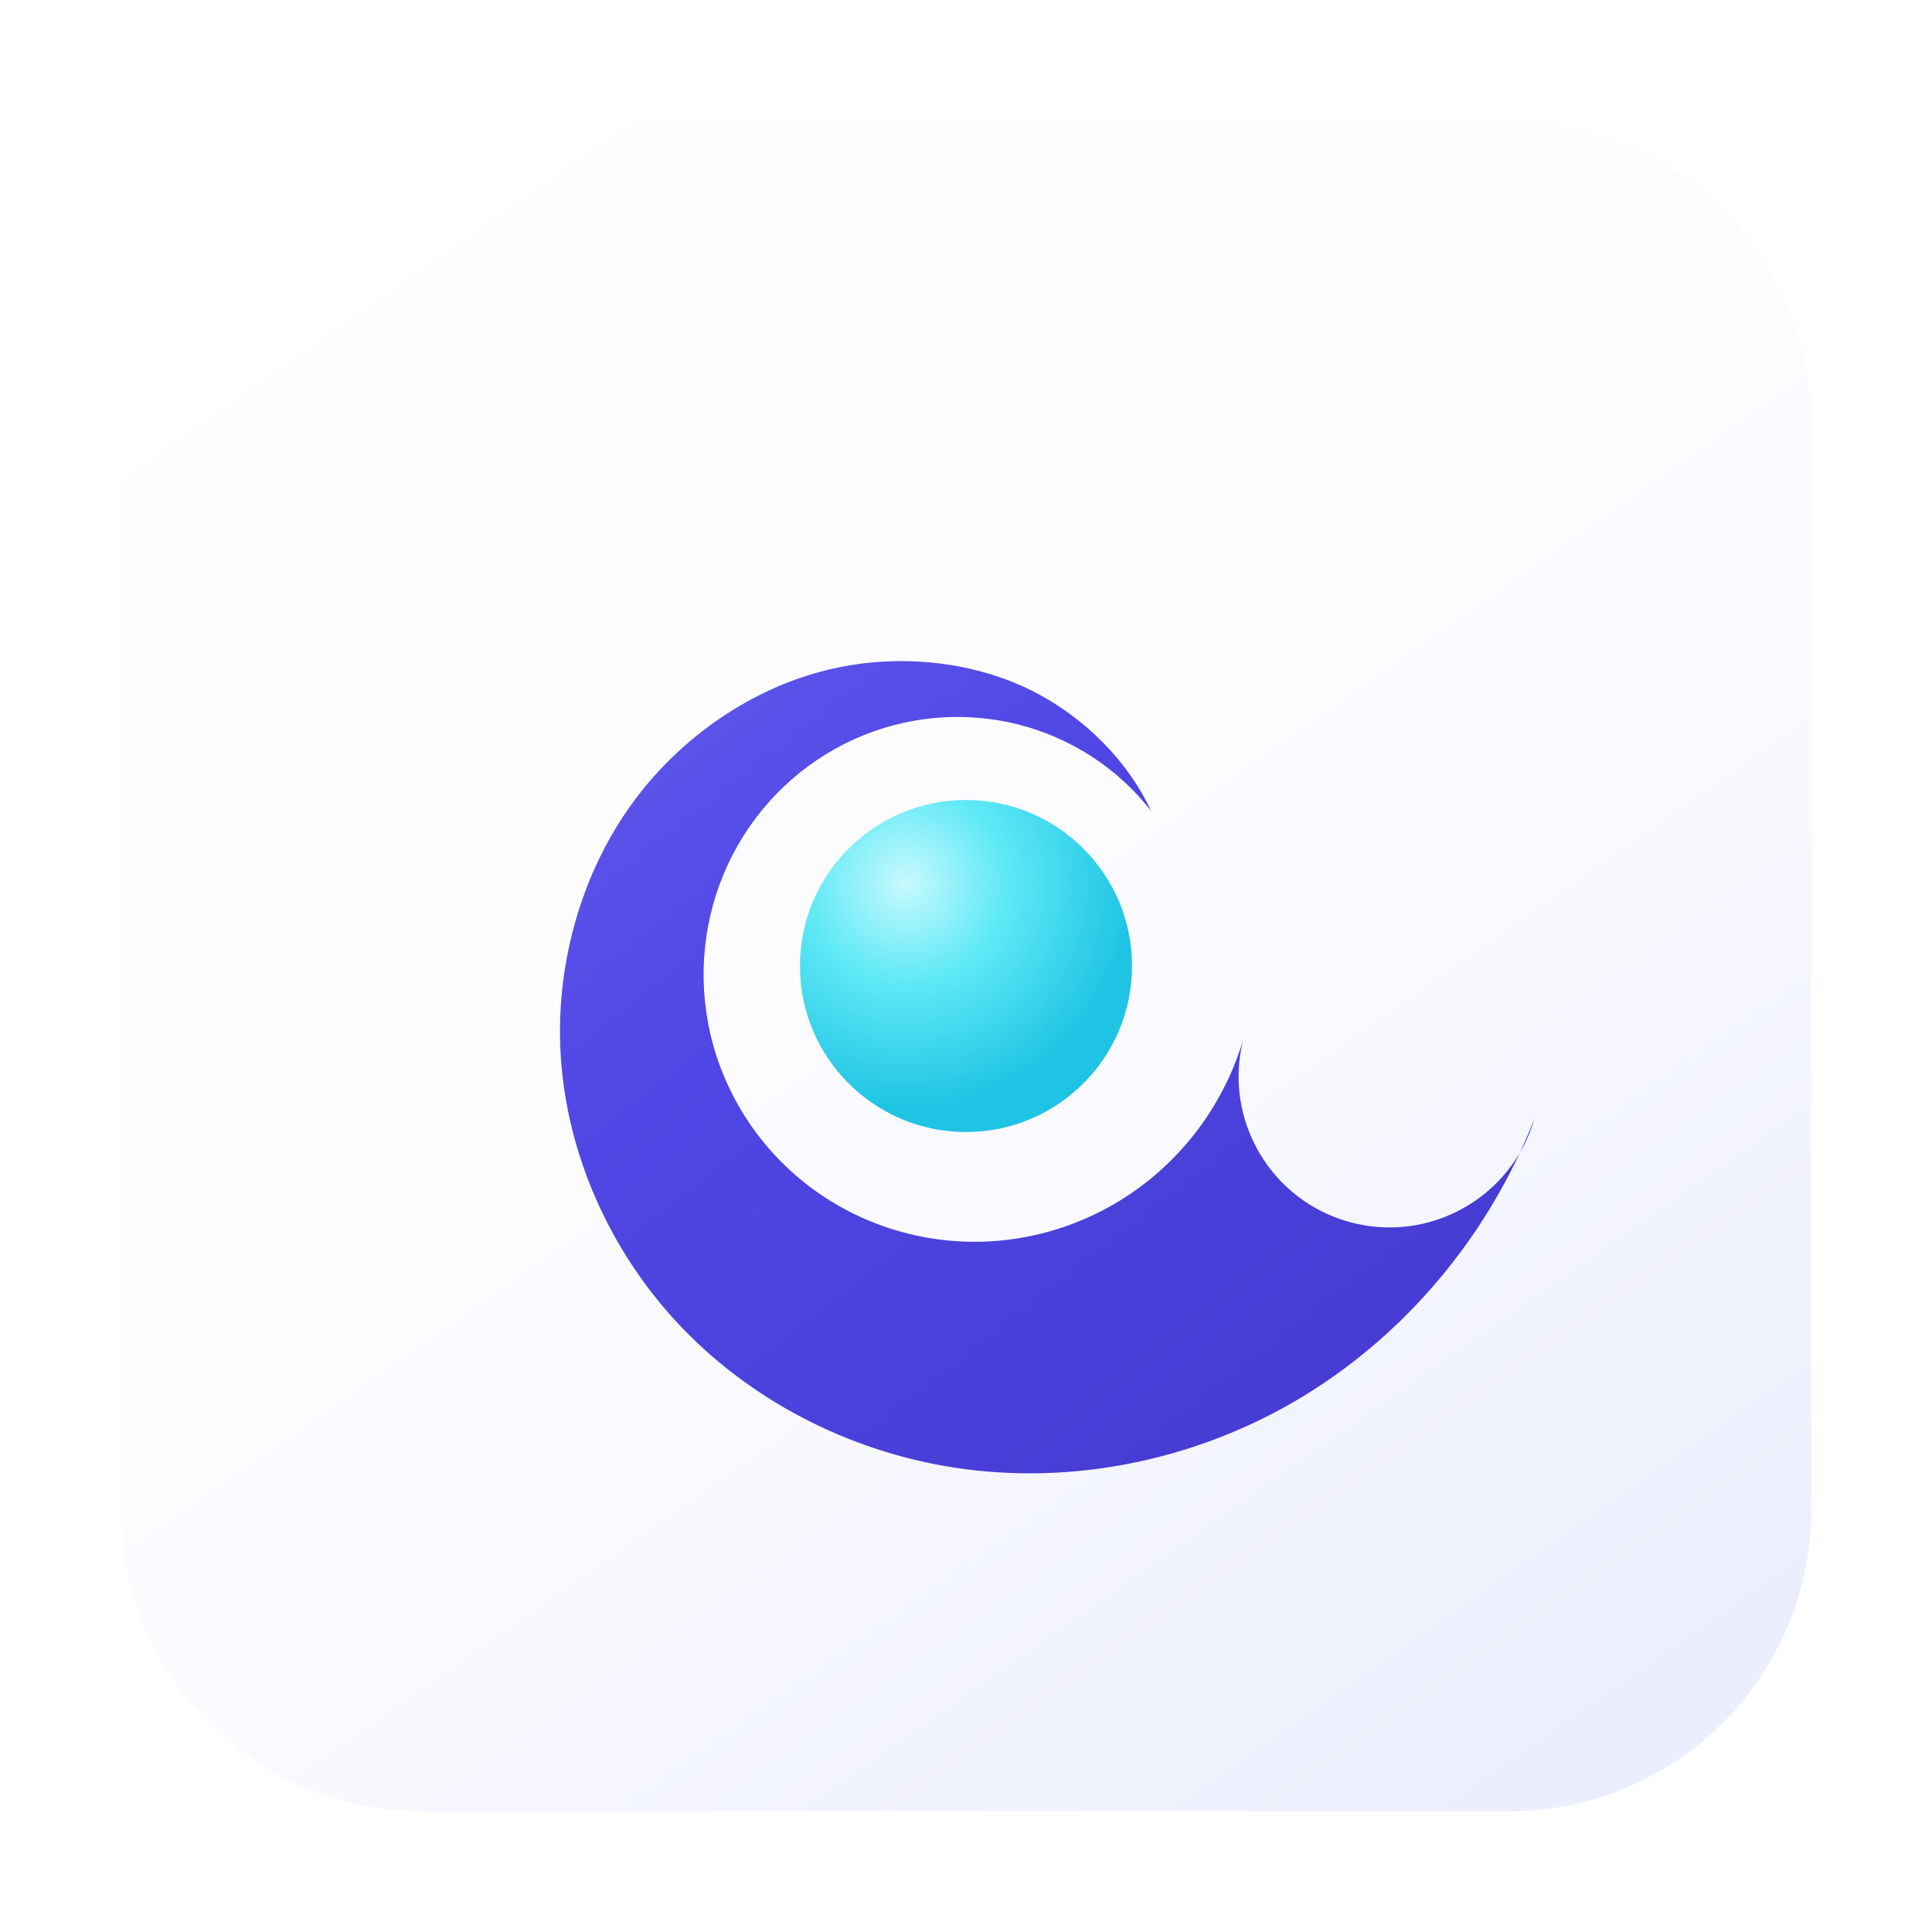
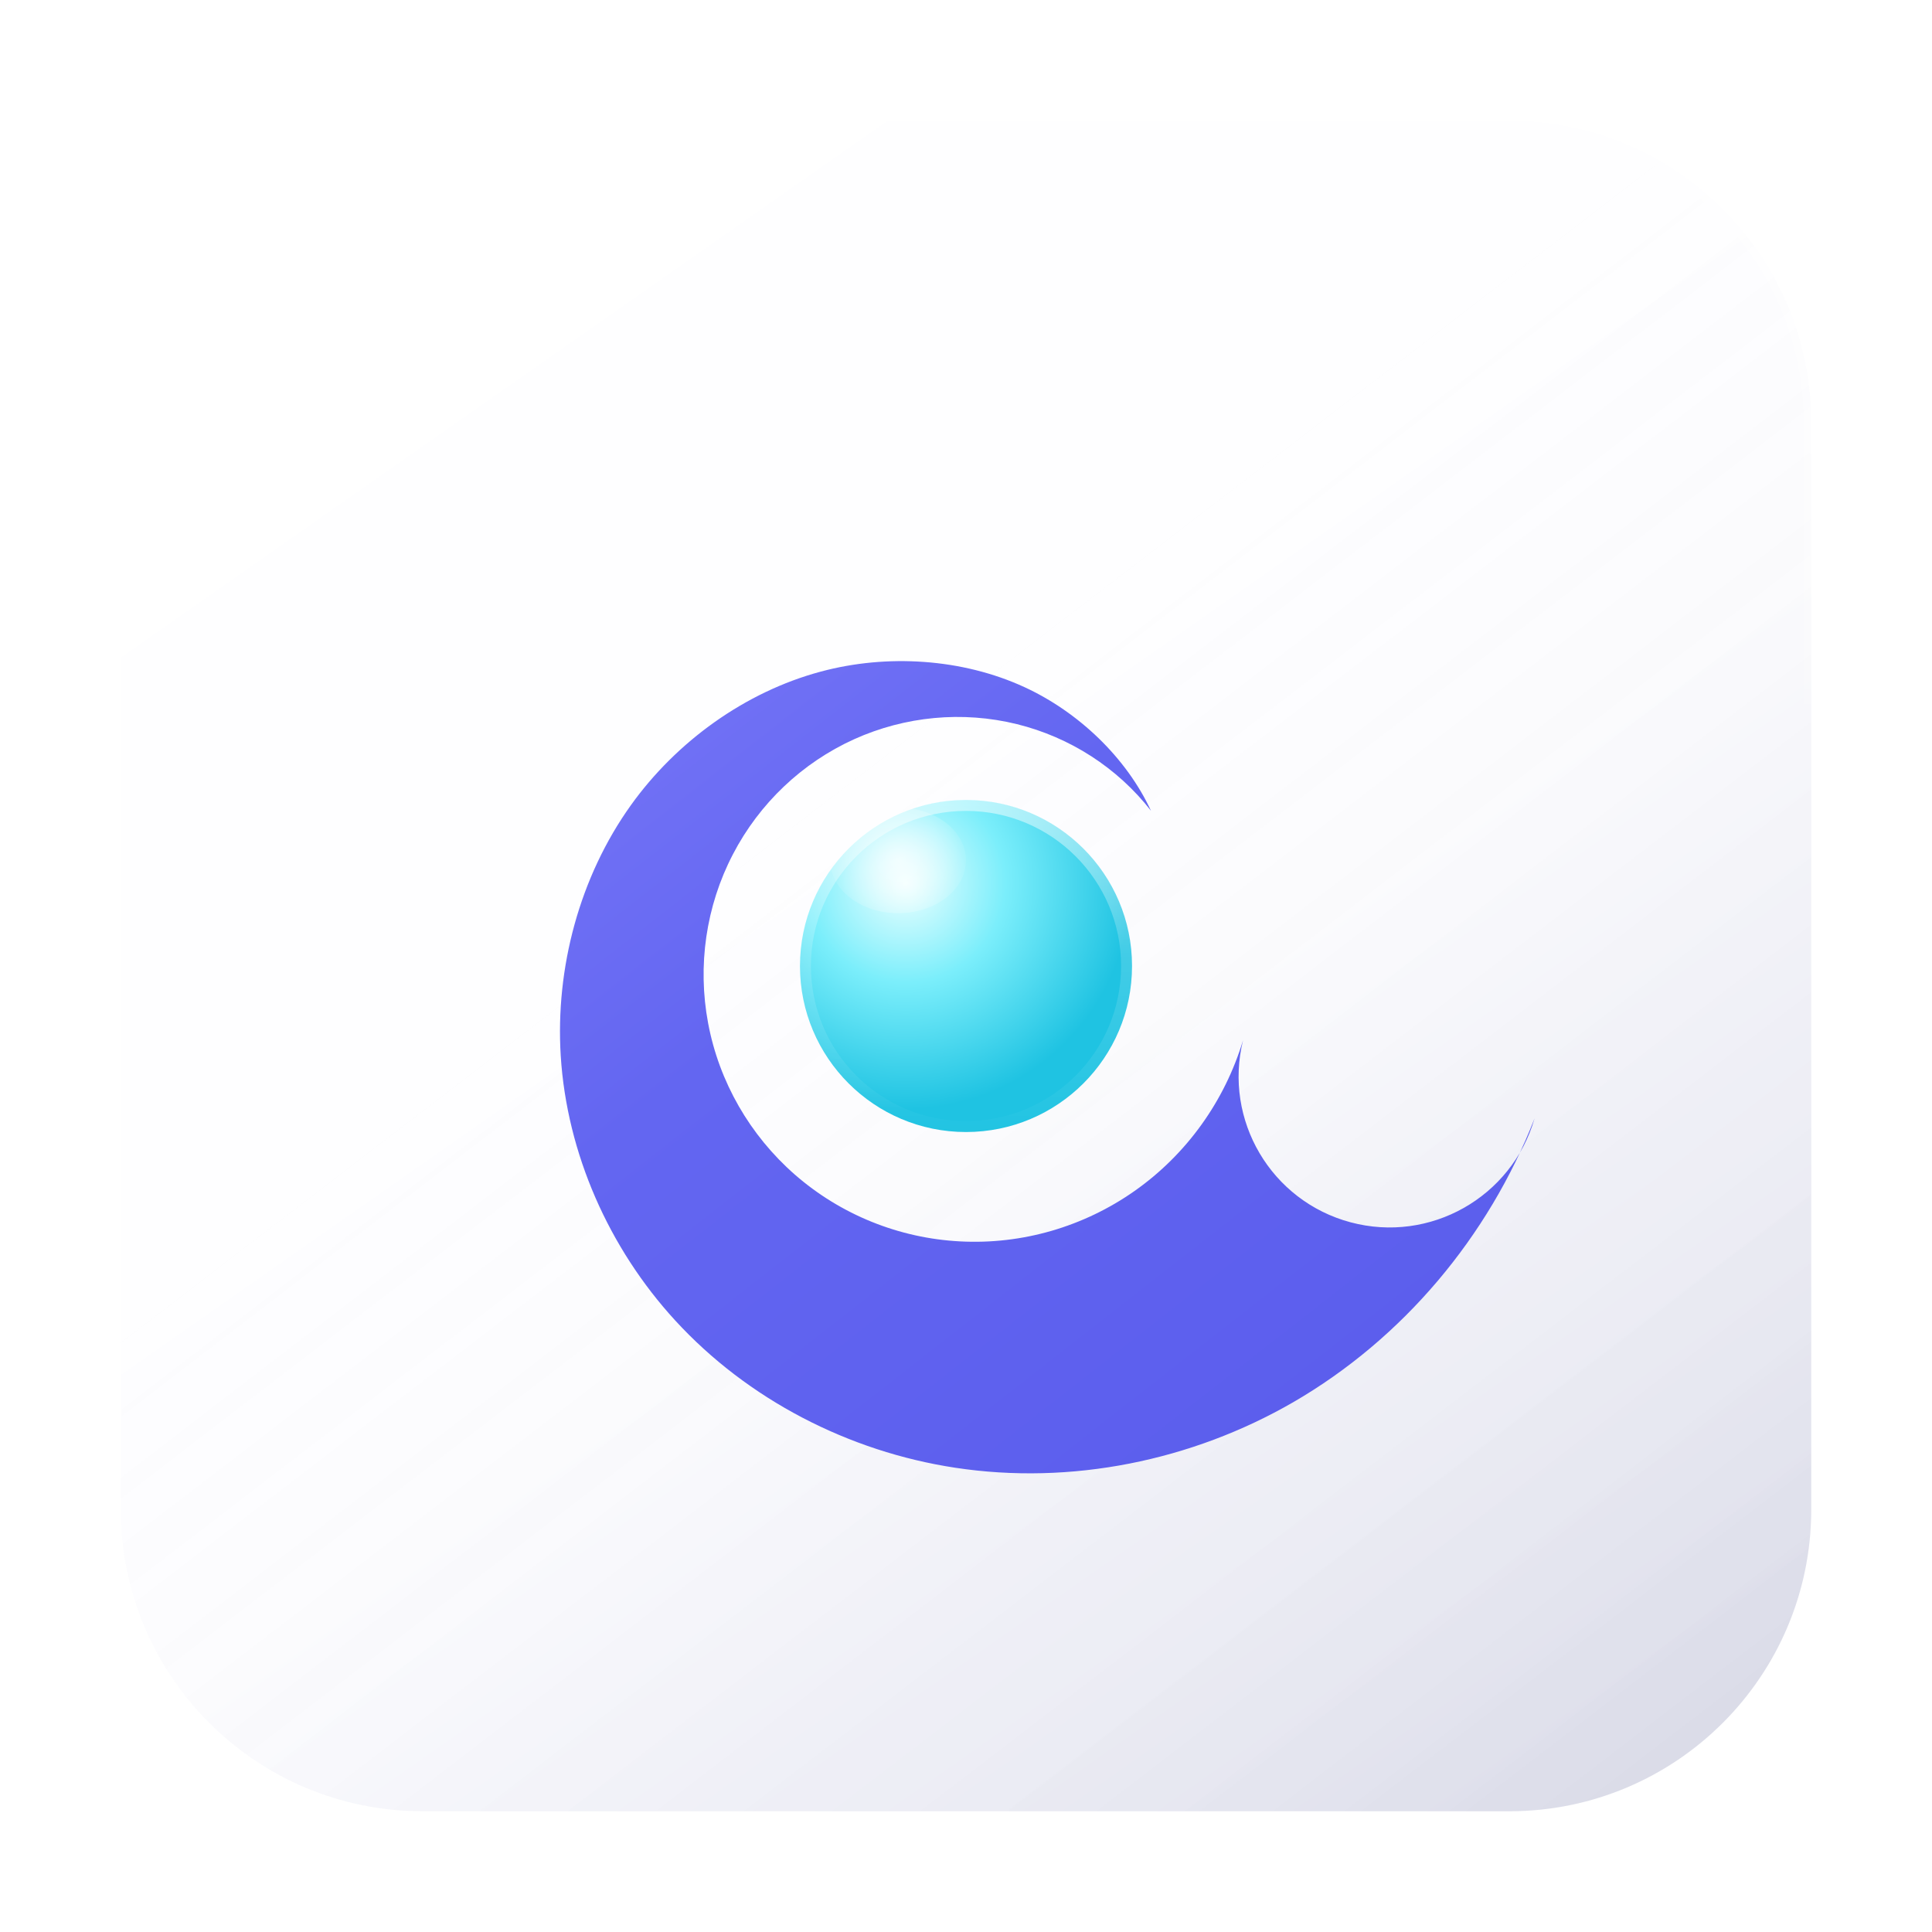
<svg xmlns="http://www.w3.org/2000/svg" viewBox="0 0 256 256" role="img" aria-label="智能问数">
  <defs>
    <linearGradient id="ink" gradientUnits="userSpaceOnUse" x1="42" y1="18" x2="214" y2="238">
-       <stop offset="0%" stop-color="#7A73F5" />
-       <stop offset="46%" stop-color="#4F46E5" />
-       <stop offset="100%" stop-color="#4033C4" />
+       <stop offset="0%" stop-color="#918BFF" />
+       <stop offset="46%" stop-color="#6366F1" />
+       <stop offset="100%" stop-color="#5658EA" />
    </linearGradient>
    <linearGradient id="tile" gradientUnits="userSpaceOnUse" x1="44" y1="20" x2="198" y2="240">
      <stop offset="0%" stop-color="#FFFFFF" />
-       <stop offset="58%" stop-color="#FBFBFF" />
-       <stop offset="100%" stop-color="#EBEEFC" />
+       <stop offset="58%" stop-color="#FDFDFF" />
+       <stop offset="100%" stop-color="#F1F2FF" />
    </linearGradient>
    <radialGradient id="core" gradientUnits="userSpaceOnUse" cx="120" cy="117" r="30">
-       <stop offset="0%" stop-color="#C7F9FE" />
-       <stop offset="44%" stop-color="#5FE9F6" />
-       <stop offset="100%" stop-color="#1FC4E4" />
+       <stop offset="0%" stop-color="#EEFFFF" />
+       <stop offset="44%" stop-color="#7BEEFB" />
+       <stop offset="100%" stop-color="#1FC3E2" />
+     </radialGradient>
+     <linearGradient id="sweep" gradientUnits="userSpaceOnUse" x1="36" y1="18" x2="214" y2="250">
+       <stop offset="0%" stop-color="#FFFFFF" stop-opacity="0.24" />
+       <stop offset="38%" stop-color="#FFFFFF" stop-opacity="0" />
+       <stop offset="100%" stop-color="#000000" stop-opacity="0.1" />
+     </linearGradient>
+     <linearGradient id="sheen" gradientUnits="userSpaceOnUse" x1="62" y1="54" x2="198" y2="208">
+       <stop offset="0%" stop-color="#FFFFFF" stop-opacity="0.38" />
+       <stop offset="38%" stop-color="#FFFFFF" stop-opacity="0.05" />
+       <stop offset="100%" stop-color="#000000" stop-opacity="0.12" />
+     </linearGradient>
+     <linearGradient id="topHL" gradientUnits="userSpaceOnUse" x1="128" y1="16" x2="128" y2="104">
+       <stop offset="0%" stop-color="#FFFFFF" stop-opacity="0.5" />
+       <stop offset="100%" stop-color="#FFFFFF" stop-opacity="0" />
+     </linearGradient>
+     <linearGradient id="rim" gradientUnits="userSpaceOnUse" x1="128" y1="104" x2="128" y2="152">
+       <stop offset="0%" stop-color="#FFFFFF" stop-opacity="0.55" />
+       <stop offset="46%" stop-color="#FFFFFF" stop-opacity="0.16" />
+       <stop offset="100%" stop-color="#FFFFFF" stop-opacity="0" />
+     </linearGradient>
+     <radialGradient id="spec" gradientUnits="userSpaceOnUse" cx="119" cy="114" r="10">
+       <stop offset="0%" stop-color="#FFFFFF" stop-opacity="0.7" />
+       <stop offset="100%" stop-color="#FFFFFF" stop-opacity="0" />
    </radialGradient>
  </defs>
  <path fill="url(#tile)" d="M56 16H200A40 40 0 0 1 240 56V200A40 40 0 0 1 200 240H56A40 40 0 0 1 16 200V56A40 40 0 0 1 56 16Z" />
+   <path fill="url(#sweep)" d="M56 16H200A40 40 0 0 1 240 56V200A40 40 0 0 1 200 240H56A40 40 0 0 1 16 200V56A40 40 0 0 1 56 16Z" />
+   <path fill="none" stroke="url(#topHL)" stroke-width="2" d="M56 16H200A40 40 0 0 1 240 56V200A40 40 0 0 1 200 240H56A40 40 0 0 1 16 200V56A40 40 0 0 1 56 16Z" />
  <path fill="url(#ink)" d="M203.34 148.19            C197.23 163.86 185.91 177.37 171.36 185.8            C157.91 193.57 141.9 196.82 126.55 194.48            C112.47 192.34 99.09 185.46 89.46 174.96            C80.7 165.41 75.11 152.84 74.3 139.9            C73.58 128.26 76.8 116.19 83.59 106.7            C89.63 98.26 98.73 91.68 108.76 88.99            C117.54 86.63 127.51 87.25 135.77 91.06            C142.86 94.33 149.23 100.35 152.51 107.43            C148.05 101.72 141.78 97.69 134.74 95.95            C127.54 94.18 119.94 94.9 113.18 97.95            C106.27 101.08 100.62 106.46 97.12 113.19            C93.54 120.06 92.4 127.96 93.83 135.58            C95.29 143.36 99.36 150.42 105.32 155.64            C111.41 160.96 119.13 164.07 127.2 164.49            C135.45 164.93 143.6 162.55 150.35 157.8            C157.24 152.95 162.28 145.9 164.71 137.84            A20 20 0 0 0 203.34 148.19Z" />
  <path fill="url(#core)" d="M150 128A22 22 0 1 1 106 128A22 22 0 1 1 150 128Z" />
+   <circle cx="128" cy="128" r="21.3" fill="none" stroke="url(#rim)" stroke-width="1.5" />
+   <ellipse cx="119" cy="114" rx="9" ry="7" fill="url(#spec)" />
</svg>
